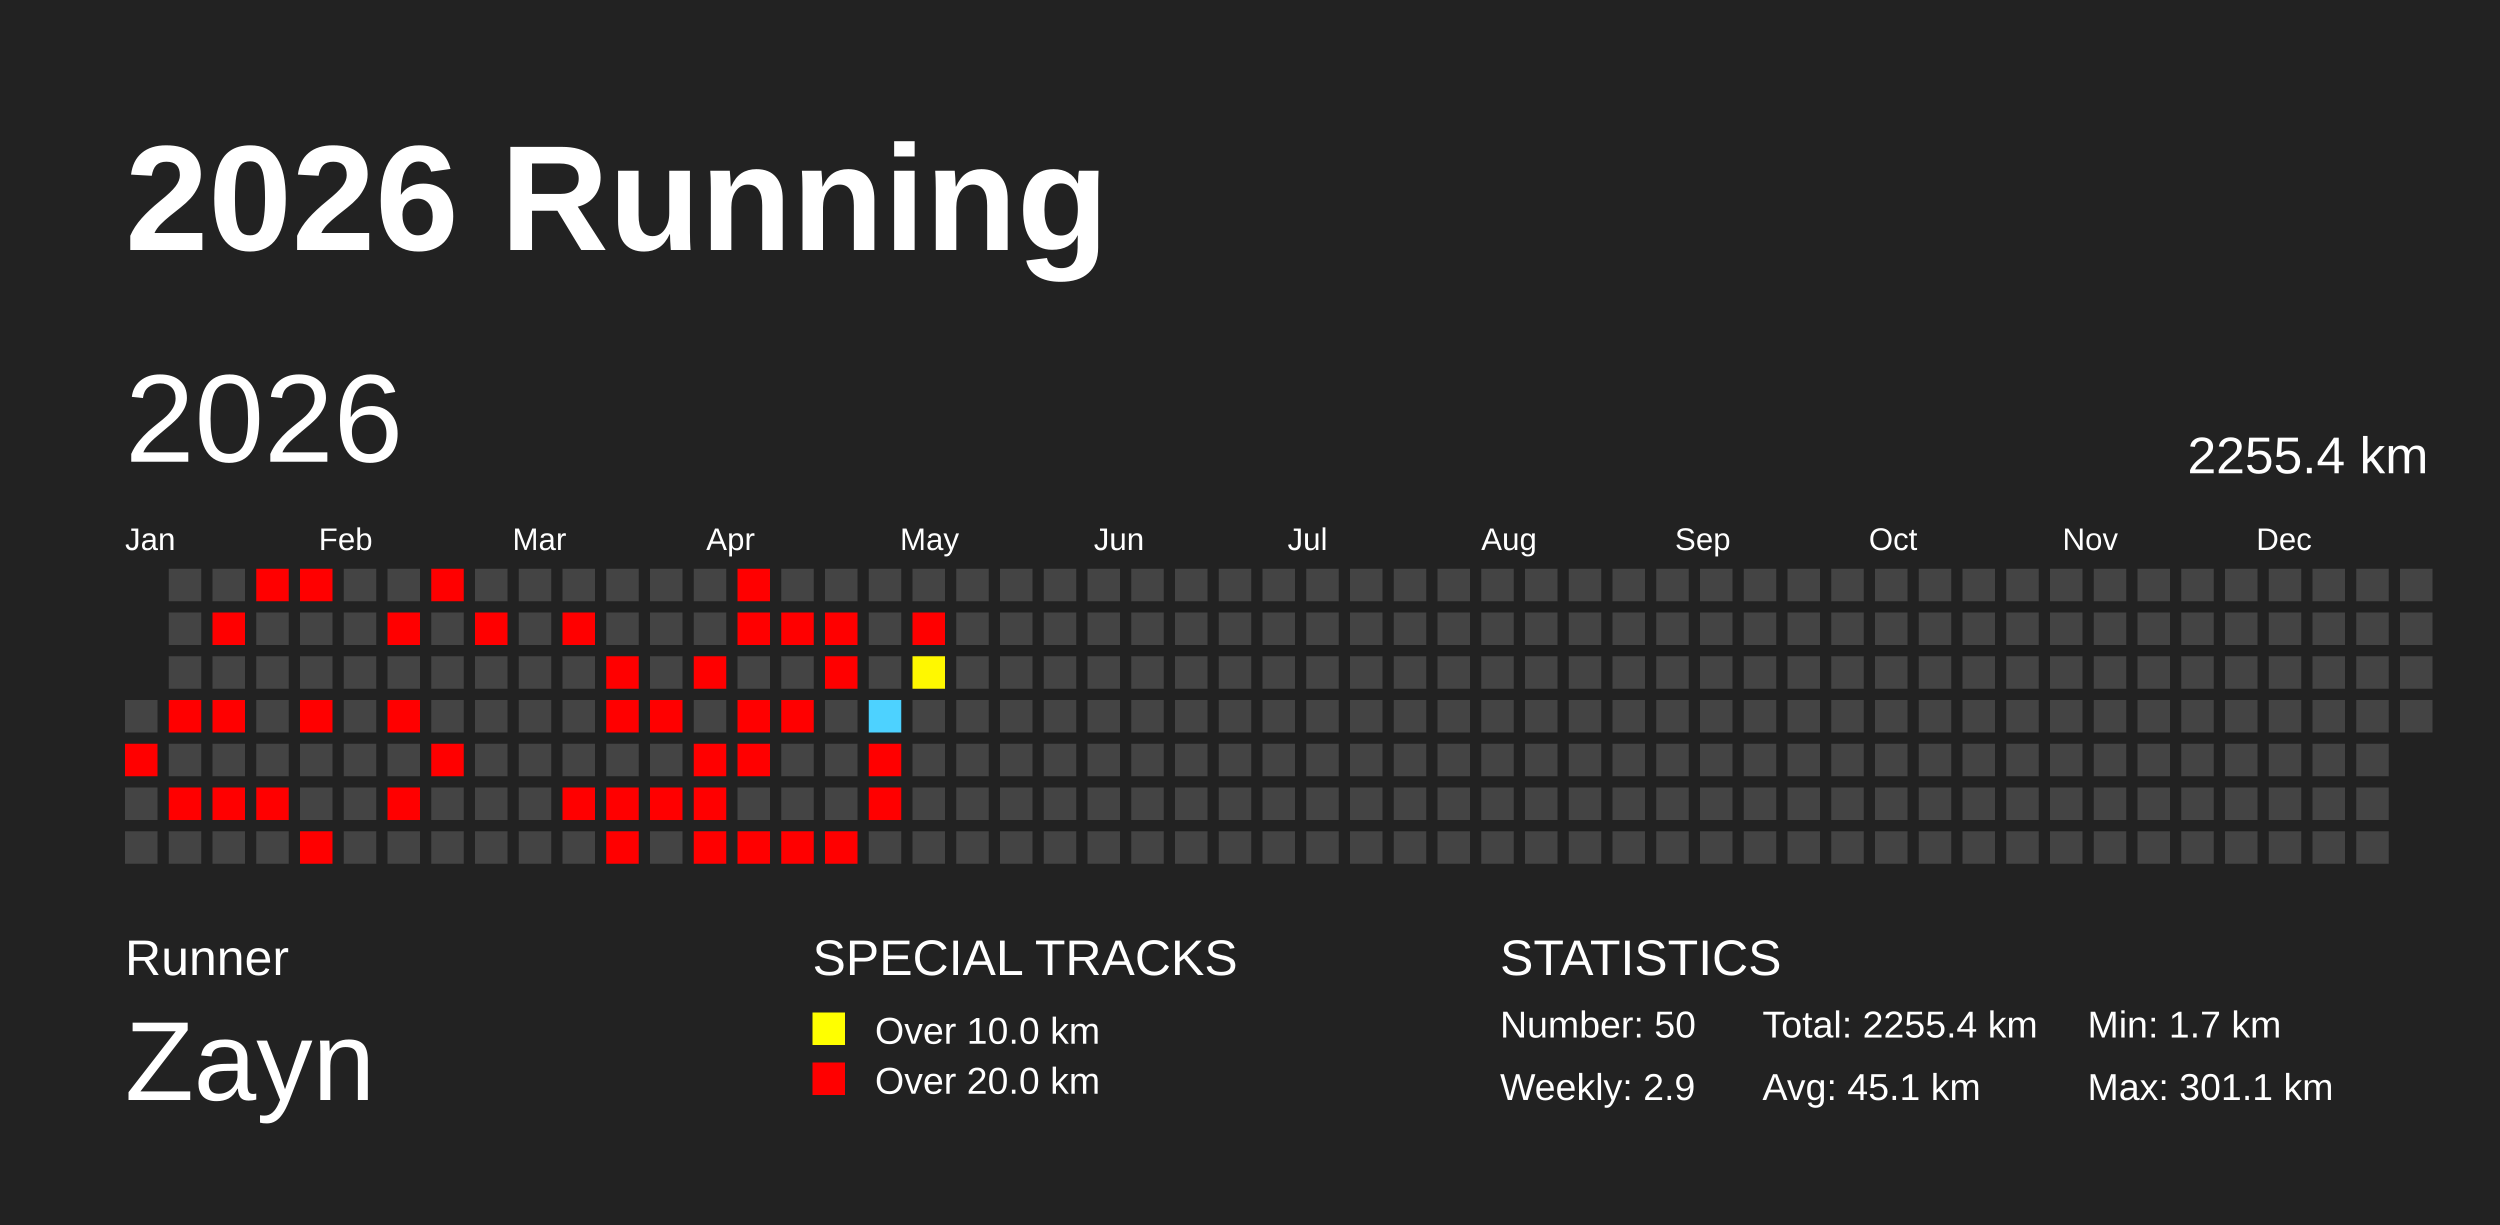
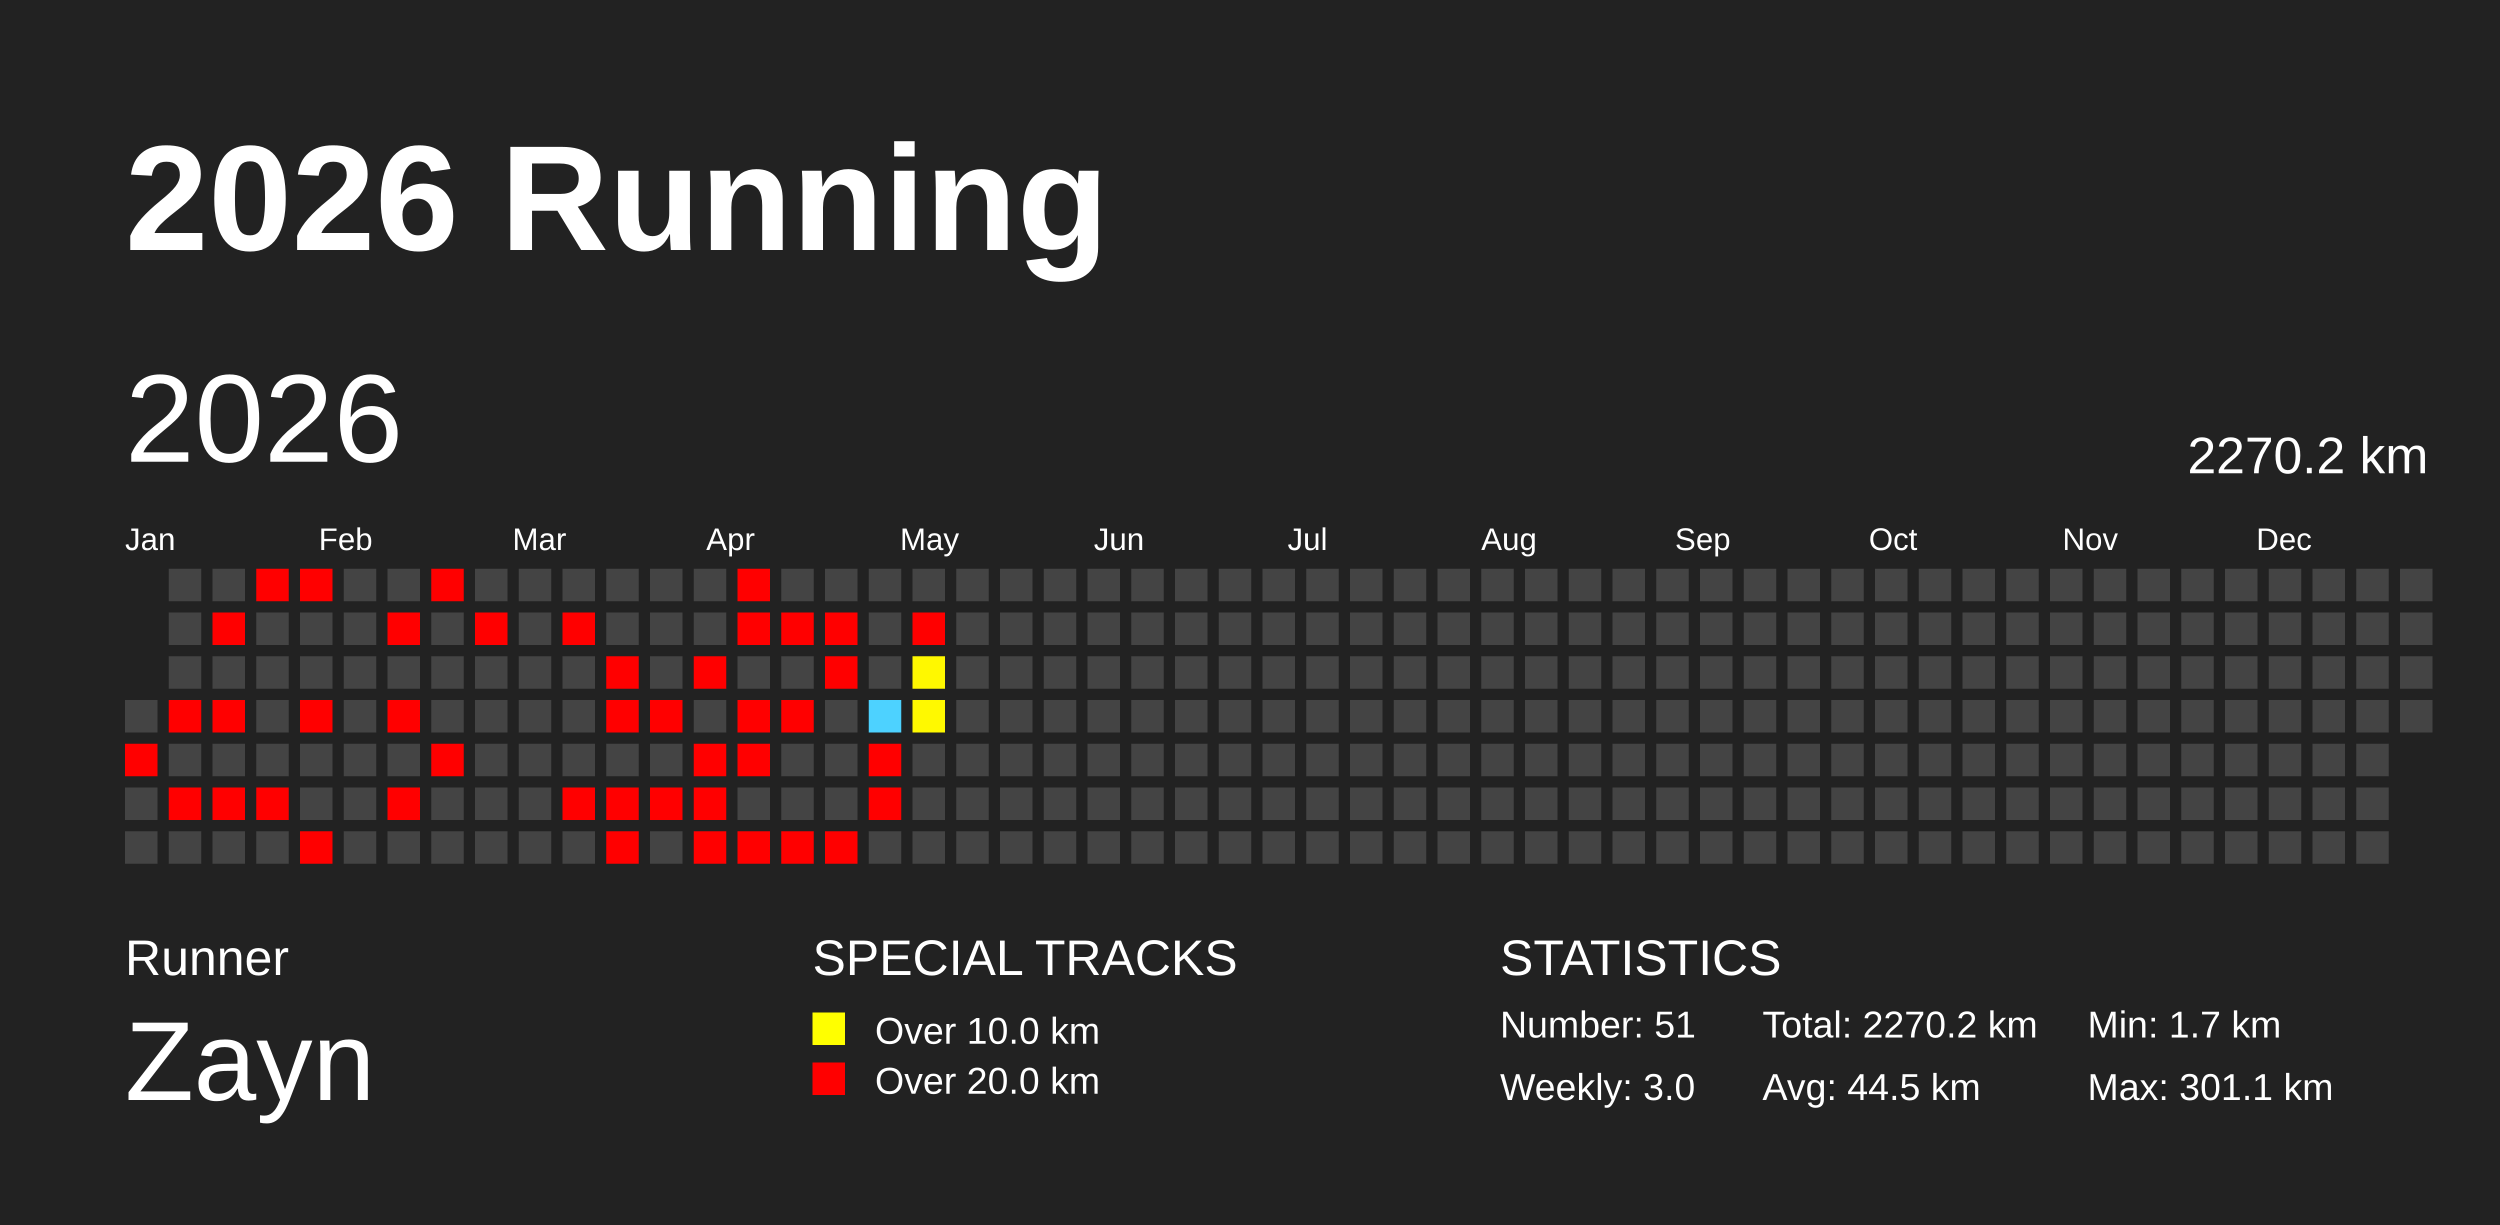
<svg xmlns="http://www.w3.org/2000/svg" baseProfile="full" height="98mm" version="1.1" viewBox="0,0,200,98" width="200mm">
  <defs />
  <rect fill="#222222" height="98" width="200" x="0" y="0" />
  <text fill="#FFFFFF" style="font-size:12px; font-family:Arial; font-weight:bold;" x="10" y="20">2026 Running</text>
  <text fill="#FFFFFF" style="font-size:4px; font-family:Arial" x="10" y="78">Runner</text>
  <text fill="#FFFFFF" style="font-size:9px; font-family:Arial" x="10" y="88">Zayn</text>
  <text fill="#FFFFFF" style="font-size:4px; font-family:Arial" x="65" y="78">SPECIAL TRACKS</text>
  <rect fill="yellow" height="2.6" width="2.6" x="65" y="81" />
  <text fill="#FFFFFF" style="font-size:3px; font-family:Arial" x="70" y="83.5">Over 10.0 km</text>
  <rect fill="red" height="2.6" width="2.6" x="65" y="85" />
  <text fill="#FFFFFF" style="font-size:3px; font-family:Arial" x="70" y="87.5">Over 20.0 km</text>
  <text fill="#FFFFFF" style="font-size:4px; font-family:Arial" x="120" y="78">STATISTICS</text>
-   <text fill="#FFFFFF" style="font-size:3px; font-family:Arial" x="120" y="83">Number: 50</text>
-   <text fill="#FFFFFF" style="font-size:3px; font-family:Arial" x="120" y="88">Weekly: 2.9</text>
-   <text fill="#FFFFFF" style="font-size:3px; font-family:Arial" x="141" y="83">Total: 2255.4 km</text>
-   <text fill="#FFFFFF" style="font-size:3px; font-family:Arial" x="141" y="88">Avg: 45.1 km</text>
+   <text fill="#FFFFFF" style="font-size:3px; font-family:Arial" x="120" y="83">Number: 51</text>
+   <text fill="#FFFFFF" style="font-size:3px; font-family:Arial" x="120" y="88">Weekly: 3.0</text>
+   <text fill="#FFFFFF" style="font-size:3px; font-family:Arial" x="141" y="83">Total: 2270.2 km</text>
+   <text fill="#FFFFFF" style="font-size:3px; font-family:Arial" x="141" y="88">Avg: 44.5 km</text>
  <text fill="#FFFFFF" style="font-size:3px; font-family:Arial" x="167" y="83">Min: 1.7 km</text>
  <text fill="#FFFFFF" style="font-size:3px; font-family:Arial" x="167" y="88">Max: 301.1 km</text>
  <text dominant-baseline="hanging" fill="#FFFFFF" style="font-size:10.0px; font-family:Arial;" x="10" y="30">2026</text>
-   <text dominant-baseline="hanging" fill="#FFFFFF" style="font-size:4.125px; font-family:Arial;" x="175" y="35">2255.4 km</text>
+   <text dominant-baseline="hanging" fill="#FFFFFF" style="font-size:4.125px; font-family:Arial;" x="175" y="35">2270.2 km</text>
  <text fill="#FFFFFF" style="font-size:2.5px; font-family:Arial" x="10.0" y="44">Jan</text>
  <text fill="#FFFFFF" style="font-size:2.5px; font-family:Arial" x="25.5" y="44">Feb</text>
  <text fill="#FFFFFF" style="font-size:2.5px; font-family:Arial" x="41.0" y="44">Mar</text>
  <text fill="#FFFFFF" style="font-size:2.5px; font-family:Arial" x="56.5" y="44">Apr</text>
  <text fill="#FFFFFF" style="font-size:2.5px; font-family:Arial" x="72.0" y="44">May</text>
  <text fill="#FFFFFF" style="font-size:2.5px; font-family:Arial" x="87.5" y="44">Jun</text>
  <text fill="#FFFFFF" style="font-size:2.5px; font-family:Arial" x="103.0" y="44">Jul</text>
  <text fill="#FFFFFF" style="font-size:2.5px; font-family:Arial" x="118.5" y="44">Aug</text>
  <text fill="#FFFFFF" style="font-size:2.5px; font-family:Arial" x="134.0" y="44">Sep</text>
  <text fill="#FFFFFF" style="font-size:2.5px; font-family:Arial" x="149.5" y="44">Oct</text>
  <text fill="#FFFFFF" style="font-size:2.5px; font-family:Arial" x="165.0" y="44">Nov</text>
  <text fill="#FFFFFF" style="font-size:2.5px; font-family:Arial" x="180.5" y="44">Dec</text>
  <rect fill="#444444" height="2.6" width="2.6" x="10.0" y="56.0" />
  <rect fill="red" height="2.6" width="2.6" x="10.0" y="59.5" />
  <rect fill="#444444" height="2.6" width="2.6" x="10.0" y="63.0" />
  <rect fill="#444444" height="2.6" width="2.6" x="10.0" y="66.5" />
  <rect fill="#444444" height="2.6" width="2.6" x="13.5" y="45.5" />
  <rect fill="#444444" height="2.6" width="2.6" x="13.5" y="49.0" />
  <rect fill="#444444" height="2.6" width="2.6" x="13.5" y="52.5" />
  <rect fill="red" height="2.6" width="2.6" x="13.5" y="56.0" />
  <rect fill="#444444" height="2.6" width="2.6" x="13.5" y="59.5" />
  <rect fill="red" height="2.6" width="2.6" x="13.5" y="63.0" />
  <rect fill="#444444" height="2.6" width="2.6" x="13.5" y="66.5" />
  <rect fill="#444444" height="2.6" width="2.6" x="17.0" y="45.5" />
  <rect fill="red" height="2.6" width="2.6" x="17.0" y="49.0" />
  <rect fill="#444444" height="2.6" width="2.6" x="17.0" y="52.5" />
  <rect fill="red" height="2.6" width="2.6" x="17.0" y="56.0" />
  <rect fill="#444444" height="2.6" width="2.6" x="17.0" y="59.5" />
  <rect fill="red" height="2.6" width="2.6" x="17.0" y="63.0" />
  <rect fill="#444444" height="2.6" width="2.6" x="17.0" y="66.5" />
  <rect fill="red" height="2.6" width="2.6" x="20.5" y="45.5" />
  <rect fill="#444444" height="2.6" width="2.6" x="20.5" y="49.0" />
  <rect fill="#444444" height="2.6" width="2.6" x="20.5" y="52.5" />
  <rect fill="#444444" height="2.6" width="2.6" x="20.5" y="56.0" />
  <rect fill="#444444" height="2.6" width="2.6" x="20.5" y="59.5" />
  <rect fill="red" height="2.6" width="2.6" x="20.5" y="63.0" />
  <rect fill="#444444" height="2.6" width="2.6" x="20.5" y="66.5" />
  <rect fill="red" height="2.6" width="2.6" x="24.0" y="45.5" />
  <rect fill="#444444" height="2.6" width="2.6" x="24.0" y="49.0" />
  <rect fill="#444444" height="2.6" width="2.6" x="24.0" y="52.5" />
  <rect fill="red" height="2.6" width="2.6" x="24.0" y="56.0" />
  <rect fill="#444444" height="2.6" width="2.6" x="24.0" y="59.5" />
  <rect fill="#444444" height="2.6" width="2.6" x="24.0" y="63.0" />
  <rect fill="red" height="2.6" width="2.6" x="24.0" y="66.5" />
  <rect fill="#444444" height="2.6" width="2.6" x="27.5" y="45.5" />
  <rect fill="#444444" height="2.6" width="2.6" x="27.5" y="49.0" />
  <rect fill="#444444" height="2.6" width="2.6" x="27.5" y="52.5" />
  <rect fill="#444444" height="2.6" width="2.6" x="27.5" y="56.0" />
  <rect fill="#444444" height="2.6" width="2.6" x="27.5" y="59.5" />
  <rect fill="#444444" height="2.6" width="2.6" x="27.5" y="63.0" />
  <rect fill="#444444" height="2.6" width="2.6" x="27.5" y="66.5" />
  <rect fill="#444444" height="2.6" width="2.6" x="31.0" y="45.5" />
  <rect fill="red" height="2.6" width="2.6" x="31.0" y="49.0" />
  <rect fill="#444444" height="2.6" width="2.6" x="31.0" y="52.5" />
  <rect fill="red" height="2.6" width="2.6" x="31.0" y="56.0" />
  <rect fill="#444444" height="2.6" width="2.6" x="31.0" y="59.5" />
  <rect fill="red" height="2.6" width="2.6" x="31.0" y="63.0" />
  <rect fill="#444444" height="2.6" width="2.6" x="31.0" y="66.5" />
  <rect fill="red" height="2.6" width="2.6" x="34.5" y="45.5" />
  <rect fill="#444444" height="2.6" width="2.6" x="34.5" y="49.0" />
  <rect fill="#444444" height="2.6" width="2.6" x="34.5" y="52.5" />
  <rect fill="#444444" height="2.6" width="2.6" x="34.5" y="56.0" />
  <rect fill="red" height="2.6" width="2.6" x="34.5" y="59.5" />
  <rect fill="#444444" height="2.6" width="2.6" x="34.5" y="63.0" />
  <rect fill="#444444" height="2.6" width="2.6" x="34.5" y="66.5" />
  <rect fill="#444444" height="2.6" width="2.6" x="38.0" y="45.5" />
  <rect fill="red" height="2.6" width="2.6" x="38.0" y="49.0" />
  <rect fill="#444444" height="2.6" width="2.6" x="38.0" y="52.5" />
  <rect fill="#444444" height="2.6" width="2.6" x="38.0" y="56.0" />
  <rect fill="#444444" height="2.6" width="2.6" x="38.0" y="59.5" />
  <rect fill="#444444" height="2.6" width="2.6" x="38.0" y="63.0" />
  <rect fill="#444444" height="2.6" width="2.6" x="38.0" y="66.5" />
  <rect fill="#444444" height="2.6" width="2.6" x="41.5" y="45.5" />
  <rect fill="#444444" height="2.6" width="2.6" x="41.5" y="49.0" />
  <rect fill="#444444" height="2.6" width="2.6" x="41.5" y="52.5" />
  <rect fill="#444444" height="2.6" width="2.6" x="41.5" y="56.0" />
  <rect fill="#444444" height="2.6" width="2.6" x="41.5" y="59.5" />
  <rect fill="#444444" height="2.6" width="2.6" x="41.5" y="63.0" />
  <rect fill="#444444" height="2.6" width="2.6" x="41.5" y="66.5" />
  <rect fill="#444444" height="2.6" width="2.6" x="45.0" y="45.5" />
  <rect fill="red" height="2.6" width="2.6" x="45.0" y="49.0" />
  <rect fill="#444444" height="2.6" width="2.6" x="45.0" y="52.5" />
  <rect fill="#444444" height="2.6" width="2.6" x="45.0" y="56.0" />
  <rect fill="#444444" height="2.6" width="2.6" x="45.0" y="59.5" />
  <rect fill="red" height="2.6" width="2.6" x="45.0" y="63.0" />
  <rect fill="#444444" height="2.6" width="2.6" x="45.0" y="66.5" />
  <rect fill="#444444" height="2.6" width="2.6" x="48.5" y="45.5" />
  <rect fill="#444444" height="2.6" width="2.6" x="48.5" y="49.0" />
  <rect fill="red" height="2.6" width="2.6" x="48.5" y="52.5" />
  <rect fill="red" height="2.6" width="2.6" x="48.5" y="56.0" />
  <rect fill="#444444" height="2.6" width="2.6" x="48.5" y="59.5" />
  <rect fill="red" height="2.6" width="2.6" x="48.5" y="63.0" />
  <rect fill="red" height="2.6" width="2.6" x="48.5" y="66.5" />
  <rect fill="#444444" height="2.6" width="2.6" x="52.0" y="45.5" />
  <rect fill="#444444" height="2.6" width="2.6" x="52.0" y="49.0" />
  <rect fill="#444444" height="2.6" width="2.6" x="52.0" y="52.5" />
  <rect fill="red" height="2.6" width="2.6" x="52.0" y="56.0" />
  <rect fill="#444444" height="2.6" width="2.6" x="52.0" y="59.5" />
  <rect fill="red" height="2.6" width="2.6" x="52.0" y="63.0" />
  <rect fill="#444444" height="2.6" width="2.6" x="52.0" y="66.5" />
  <rect fill="#444444" height="2.6" width="2.6" x="55.5" y="45.5" />
  <rect fill="#444444" height="2.6" width="2.6" x="55.5" y="49.0" />
  <rect fill="red" height="2.6" width="2.6" x="55.5" y="52.5" />
  <rect fill="#444444" height="2.6" width="2.6" x="55.5" y="56.0" />
  <rect fill="red" height="2.6" width="2.6" x="55.5" y="59.5" />
  <rect fill="red" height="2.6" width="2.6" x="55.5" y="63.0" />
  <rect fill="red" height="2.6" width="2.6" x="55.5" y="66.5" />
  <rect fill="red" height="2.6" width="2.6" x="59.0" y="45.5" />
  <rect fill="red" height="2.6" width="2.6" x="59.0" y="49.0" />
  <rect fill="#444444" height="2.6" width="2.6" x="59.0" y="52.5" />
  <rect fill="red" height="2.6" width="2.6" x="59.0" y="56.0" />
  <rect fill="red" height="2.6" width="2.6" x="59.0" y="59.5" />
  <rect fill="#444444" height="2.6" width="2.6" x="59.0" y="63.0" />
  <rect fill="red" height="2.6" width="2.6" x="59.0" y="66.5" />
  <rect fill="#444444" height="2.6" width="2.6" x="62.5" y="45.5" />
  <rect fill="red" height="2.6" width="2.6" x="62.5" y="49.0" />
  <rect fill="#444444" height="2.6" width="2.6" x="62.5" y="52.5" />
  <rect fill="red" height="2.6" width="2.6" x="62.5" y="56.0" />
  <rect fill="#444444" height="2.6" width="2.6" x="62.5" y="59.5" />
  <rect fill="#444444" height="2.6" width="2.6" x="62.5" y="63.0" />
  <rect fill="red" height="2.6" width="2.6" x="62.5" y="66.5" />
  <rect fill="#444444" height="2.6" width="2.6" x="66.0" y="45.5" />
  <rect fill="red" height="2.6" width="2.6" x="66.0" y="49.0" />
  <rect fill="red" height="2.6" width="2.6" x="66.0" y="52.5" />
  <rect fill="#444444" height="2.6" width="2.6" x="66.0" y="56.0" />
  <rect fill="#444444" height="2.6" width="2.6" x="66.0" y="59.5" />
  <rect fill="#444444" height="2.6" width="2.6" x="66.0" y="63.0" />
  <rect fill="red" height="2.6" width="2.6" x="66.0" y="66.5" />
  <rect fill="#444444" height="2.6" width="2.6" x="69.5" y="45.5" />
  <rect fill="#444444" height="2.6" width="2.6" x="69.5" y="49.0" />
  <rect fill="#444444" height="2.6" width="2.6" x="69.5" y="52.5" />
  <rect fill="#4dd2ff" height="2.6" width="2.6" x="69.5" y="56.0" />
  <rect fill="red" height="2.6" width="2.6" x="69.5" y="59.5" />
  <rect fill="red" height="2.6" width="2.6" x="69.5" y="63.0" />
  <rect fill="#444444" height="2.6" width="2.6" x="69.5" y="66.5" />
  <rect fill="#444444" height="2.6" width="2.6" x="73.0" y="45.5" />
  <rect fill="red" height="2.6" width="2.6" x="73.0" y="49.0" />
  <rect fill="#fff800" height="2.6" width="2.6" x="73.0" y="52.5" />
-   <rect fill="#444444" height="2.6" width="2.6" x="73.0" y="56.0" />
+   <rect fill="#fff900" height="2.6" width="2.6" x="73.0" y="56.0" />
  <rect fill="#444444" height="2.6" width="2.6" x="73.0" y="59.5" />
  <rect fill="#444444" height="2.6" width="2.6" x="73.0" y="63.0" />
  <rect fill="#444444" height="2.6" width="2.6" x="73.0" y="66.5" />
  <rect fill="#444444" height="2.6" width="2.6" x="76.5" y="45.5" />
  <rect fill="#444444" height="2.6" width="2.6" x="76.5" y="49.0" />
  <rect fill="#444444" height="2.6" width="2.6" x="76.5" y="52.5" />
  <rect fill="#444444" height="2.6" width="2.6" x="76.5" y="56.0" />
  <rect fill="#444444" height="2.6" width="2.6" x="76.5" y="59.5" />
  <rect fill="#444444" height="2.6" width="2.6" x="76.5" y="63.0" />
  <rect fill="#444444" height="2.6" width="2.6" x="76.5" y="66.5" />
  <rect fill="#444444" height="2.6" width="2.6" x="80.0" y="45.5" />
  <rect fill="#444444" height="2.6" width="2.6" x="80.0" y="49.0" />
  <rect fill="#444444" height="2.6" width="2.6" x="80.0" y="52.5" />
  <rect fill="#444444" height="2.6" width="2.6" x="80.0" y="56.0" />
  <rect fill="#444444" height="2.6" width="2.6" x="80.0" y="59.5" />
  <rect fill="#444444" height="2.6" width="2.6" x="80.0" y="63.0" />
  <rect fill="#444444" height="2.6" width="2.6" x="80.0" y="66.5" />
  <rect fill="#444444" height="2.6" width="2.6" x="83.5" y="45.5" />
  <rect fill="#444444" height="2.6" width="2.6" x="83.5" y="49.0" />
  <rect fill="#444444" height="2.6" width="2.6" x="83.5" y="52.5" />
  <rect fill="#444444" height="2.6" width="2.6" x="83.5" y="56.0" />
  <rect fill="#444444" height="2.6" width="2.6" x="83.5" y="59.5" />
  <rect fill="#444444" height="2.6" width="2.6" x="83.5" y="63.0" />
  <rect fill="#444444" height="2.6" width="2.6" x="83.5" y="66.5" />
  <rect fill="#444444" height="2.6" width="2.6" x="87.0" y="45.5" />
  <rect fill="#444444" height="2.6" width="2.6" x="87.0" y="49.0" />
  <rect fill="#444444" height="2.6" width="2.6" x="87.0" y="52.5" />
  <rect fill="#444444" height="2.6" width="2.6" x="87.0" y="56.0" />
  <rect fill="#444444" height="2.6" width="2.6" x="87.0" y="59.5" />
  <rect fill="#444444" height="2.6" width="2.6" x="87.0" y="63.0" />
  <rect fill="#444444" height="2.6" width="2.6" x="87.0" y="66.5" />
  <rect fill="#444444" height="2.6" width="2.6" x="90.5" y="45.5" />
  <rect fill="#444444" height="2.6" width="2.6" x="90.5" y="49.0" />
  <rect fill="#444444" height="2.6" width="2.6" x="90.5" y="52.5" />
  <rect fill="#444444" height="2.6" width="2.6" x="90.5" y="56.0" />
  <rect fill="#444444" height="2.6" width="2.6" x="90.5" y="59.5" />
  <rect fill="#444444" height="2.6" width="2.6" x="90.5" y="63.0" />
  <rect fill="#444444" height="2.6" width="2.6" x="90.5" y="66.5" />
  <rect fill="#444444" height="2.6" width="2.6" x="94.0" y="45.5" />
  <rect fill="#444444" height="2.6" width="2.6" x="94.0" y="49.0" />
  <rect fill="#444444" height="2.6" width="2.6" x="94.0" y="52.5" />
  <rect fill="#444444" height="2.6" width="2.6" x="94.0" y="56.0" />
  <rect fill="#444444" height="2.6" width="2.6" x="94.0" y="59.5" />
  <rect fill="#444444" height="2.6" width="2.6" x="94.0" y="63.0" />
  <rect fill="#444444" height="2.6" width="2.6" x="94.0" y="66.5" />
  <rect fill="#444444" height="2.6" width="2.6" x="97.5" y="45.5" />
  <rect fill="#444444" height="2.6" width="2.6" x="97.5" y="49.0" />
  <rect fill="#444444" height="2.6" width="2.6" x="97.5" y="52.5" />
  <rect fill="#444444" height="2.6" width="2.6" x="97.5" y="56.0" />
  <rect fill="#444444" height="2.6" width="2.6" x="97.5" y="59.5" />
  <rect fill="#444444" height="2.6" width="2.6" x="97.5" y="63.0" />
  <rect fill="#444444" height="2.6" width="2.6" x="97.5" y="66.5" />
  <rect fill="#444444" height="2.6" width="2.6" x="101.0" y="45.5" />
  <rect fill="#444444" height="2.6" width="2.6" x="101.0" y="49.0" />
  <rect fill="#444444" height="2.6" width="2.6" x="101.0" y="52.5" />
  <rect fill="#444444" height="2.6" width="2.6" x="101.0" y="56.0" />
  <rect fill="#444444" height="2.6" width="2.6" x="101.0" y="59.5" />
  <rect fill="#444444" height="2.6" width="2.6" x="101.0" y="63.0" />
  <rect fill="#444444" height="2.6" width="2.6" x="101.0" y="66.5" />
  <rect fill="#444444" height="2.6" width="2.6" x="104.5" y="45.5" />
  <rect fill="#444444" height="2.6" width="2.6" x="104.5" y="49.0" />
  <rect fill="#444444" height="2.6" width="2.6" x="104.5" y="52.5" />
  <rect fill="#444444" height="2.6" width="2.6" x="104.5" y="56.0" />
  <rect fill="#444444" height="2.6" width="2.6" x="104.5" y="59.5" />
  <rect fill="#444444" height="2.6" width="2.6" x="104.5" y="63.0" />
  <rect fill="#444444" height="2.6" width="2.6" x="104.5" y="66.5" />
  <rect fill="#444444" height="2.6" width="2.6" x="108.0" y="45.5" />
  <rect fill="#444444" height="2.6" width="2.6" x="108.0" y="49.0" />
  <rect fill="#444444" height="2.6" width="2.6" x="108.0" y="52.5" />
  <rect fill="#444444" height="2.6" width="2.6" x="108.0" y="56.0" />
  <rect fill="#444444" height="2.6" width="2.6" x="108.0" y="59.5" />
  <rect fill="#444444" height="2.6" width="2.6" x="108.0" y="63.0" />
  <rect fill="#444444" height="2.6" width="2.6" x="108.0" y="66.5" />
  <rect fill="#444444" height="2.6" width="2.6" x="111.5" y="45.5" />
  <rect fill="#444444" height="2.6" width="2.6" x="111.5" y="49.0" />
  <rect fill="#444444" height="2.6" width="2.6" x="111.5" y="52.5" />
  <rect fill="#444444" height="2.6" width="2.6" x="111.5" y="56.0" />
  <rect fill="#444444" height="2.6" width="2.6" x="111.5" y="59.5" />
  <rect fill="#444444" height="2.6" width="2.6" x="111.5" y="63.0" />
  <rect fill="#444444" height="2.6" width="2.6" x="111.5" y="66.5" />
  <rect fill="#444444" height="2.6" width="2.6" x="115.0" y="45.5" />
  <rect fill="#444444" height="2.6" width="2.6" x="115.0" y="49.0" />
  <rect fill="#444444" height="2.6" width="2.6" x="115.0" y="52.5" />
  <rect fill="#444444" height="2.6" width="2.6" x="115.0" y="56.0" />
  <rect fill="#444444" height="2.6" width="2.6" x="115.0" y="59.5" />
  <rect fill="#444444" height="2.6" width="2.6" x="115.0" y="63.0" />
  <rect fill="#444444" height="2.6" width="2.6" x="115.0" y="66.5" />
  <rect fill="#444444" height="2.6" width="2.6" x="118.5" y="45.5" />
  <rect fill="#444444" height="2.6" width="2.6" x="118.5" y="49.0" />
  <rect fill="#444444" height="2.6" width="2.6" x="118.5" y="52.5" />
  <rect fill="#444444" height="2.6" width="2.6" x="118.5" y="56.0" />
  <rect fill="#444444" height="2.6" width="2.6" x="118.5" y="59.5" />
  <rect fill="#444444" height="2.6" width="2.6" x="118.5" y="63.0" />
  <rect fill="#444444" height="2.6" width="2.6" x="118.5" y="66.5" />
  <rect fill="#444444" height="2.6" width="2.6" x="122.0" y="45.5" />
  <rect fill="#444444" height="2.6" width="2.6" x="122.0" y="49.0" />
  <rect fill="#444444" height="2.6" width="2.6" x="122.0" y="52.5" />
  <rect fill="#444444" height="2.6" width="2.6" x="122.0" y="56.0" />
  <rect fill="#444444" height="2.6" width="2.6" x="122.0" y="59.5" />
  <rect fill="#444444" height="2.6" width="2.6" x="122.0" y="63.0" />
  <rect fill="#444444" height="2.6" width="2.6" x="122.0" y="66.5" />
  <rect fill="#444444" height="2.6" width="2.6" x="125.5" y="45.5" />
  <rect fill="#444444" height="2.6" width="2.6" x="125.5" y="49.0" />
  <rect fill="#444444" height="2.6" width="2.6" x="125.5" y="52.5" />
  <rect fill="#444444" height="2.6" width="2.6" x="125.5" y="56.0" />
  <rect fill="#444444" height="2.6" width="2.6" x="125.5" y="59.5" />
  <rect fill="#444444" height="2.6" width="2.6" x="125.5" y="63.0" />
  <rect fill="#444444" height="2.6" width="2.6" x="125.5" y="66.5" />
  <rect fill="#444444" height="2.6" width="2.6" x="129.0" y="45.5" />
  <rect fill="#444444" height="2.6" width="2.6" x="129.0" y="49.0" />
  <rect fill="#444444" height="2.6" width="2.6" x="129.0" y="52.5" />
  <rect fill="#444444" height="2.6" width="2.6" x="129.0" y="56.0" />
  <rect fill="#444444" height="2.6" width="2.6" x="129.0" y="59.5" />
  <rect fill="#444444" height="2.6" width="2.6" x="129.0" y="63.0" />
  <rect fill="#444444" height="2.6" width="2.6" x="129.0" y="66.5" />
  <rect fill="#444444" height="2.6" width="2.6" x="132.5" y="45.5" />
  <rect fill="#444444" height="2.6" width="2.6" x="132.5" y="49.0" />
  <rect fill="#444444" height="2.6" width="2.6" x="132.5" y="52.5" />
  <rect fill="#444444" height="2.6" width="2.6" x="132.5" y="56.0" />
  <rect fill="#444444" height="2.6" width="2.6" x="132.5" y="59.5" />
  <rect fill="#444444" height="2.6" width="2.6" x="132.5" y="63.0" />
  <rect fill="#444444" height="2.6" width="2.6" x="132.5" y="66.5" />
  <rect fill="#444444" height="2.6" width="2.6" x="136.0" y="45.5" />
  <rect fill="#444444" height="2.6" width="2.6" x="136.0" y="49.0" />
  <rect fill="#444444" height="2.6" width="2.6" x="136.0" y="52.5" />
  <rect fill="#444444" height="2.6" width="2.6" x="136.0" y="56.0" />
  <rect fill="#444444" height="2.6" width="2.6" x="136.0" y="59.5" />
  <rect fill="#444444" height="2.6" width="2.6" x="136.0" y="63.0" />
  <rect fill="#444444" height="2.6" width="2.6" x="136.0" y="66.5" />
  <rect fill="#444444" height="2.6" width="2.6" x="139.5" y="45.5" />
  <rect fill="#444444" height="2.6" width="2.6" x="139.5" y="49.0" />
  <rect fill="#444444" height="2.6" width="2.6" x="139.5" y="52.5" />
  <rect fill="#444444" height="2.6" width="2.6" x="139.5" y="56.0" />
  <rect fill="#444444" height="2.6" width="2.6" x="139.5" y="59.5" />
  <rect fill="#444444" height="2.6" width="2.6" x="139.5" y="63.0" />
  <rect fill="#444444" height="2.6" width="2.6" x="139.5" y="66.5" />
  <rect fill="#444444" height="2.6" width="2.6" x="143.0" y="45.5" />
  <rect fill="#444444" height="2.6" width="2.6" x="143.0" y="49.0" />
  <rect fill="#444444" height="2.6" width="2.6" x="143.0" y="52.5" />
  <rect fill="#444444" height="2.6" width="2.6" x="143.0" y="56.0" />
  <rect fill="#444444" height="2.6" width="2.6" x="143.0" y="59.5" />
  <rect fill="#444444" height="2.6" width="2.6" x="143.0" y="63.0" />
  <rect fill="#444444" height="2.6" width="2.6" x="143.0" y="66.5" />
  <rect fill="#444444" height="2.6" width="2.6" x="146.5" y="45.5" />
  <rect fill="#444444" height="2.6" width="2.6" x="146.5" y="49.0" />
  <rect fill="#444444" height="2.6" width="2.6" x="146.5" y="52.5" />
  <rect fill="#444444" height="2.6" width="2.6" x="146.5" y="56.0" />
  <rect fill="#444444" height="2.6" width="2.6" x="146.5" y="59.5" />
  <rect fill="#444444" height="2.6" width="2.6" x="146.5" y="63.0" />
  <rect fill="#444444" height="2.6" width="2.6" x="146.5" y="66.5" />
  <rect fill="#444444" height="2.6" width="2.6" x="150.0" y="45.5" />
  <rect fill="#444444" height="2.6" width="2.6" x="150.0" y="49.0" />
  <rect fill="#444444" height="2.6" width="2.6" x="150.0" y="52.5" />
  <rect fill="#444444" height="2.6" width="2.6" x="150.0" y="56.0" />
  <rect fill="#444444" height="2.6" width="2.6" x="150.0" y="59.5" />
  <rect fill="#444444" height="2.6" width="2.6" x="150.0" y="63.0" />
  <rect fill="#444444" height="2.6" width="2.6" x="150.0" y="66.5" />
  <rect fill="#444444" height="2.6" width="2.6" x="153.5" y="45.5" />
  <rect fill="#444444" height="2.6" width="2.6" x="153.5" y="49.0" />
  <rect fill="#444444" height="2.6" width="2.6" x="153.5" y="52.5" />
  <rect fill="#444444" height="2.6" width="2.6" x="153.5" y="56.0" />
  <rect fill="#444444" height="2.6" width="2.6" x="153.5" y="59.5" />
  <rect fill="#444444" height="2.6" width="2.6" x="153.5" y="63.0" />
  <rect fill="#444444" height="2.6" width="2.6" x="153.5" y="66.5" />
  <rect fill="#444444" height="2.6" width="2.6" x="157.0" y="45.5" />
  <rect fill="#444444" height="2.6" width="2.6" x="157.0" y="49.0" />
  <rect fill="#444444" height="2.6" width="2.6" x="157.0" y="52.5" />
  <rect fill="#444444" height="2.6" width="2.6" x="157.0" y="56.0" />
  <rect fill="#444444" height="2.6" width="2.6" x="157.0" y="59.5" />
  <rect fill="#444444" height="2.6" width="2.6" x="157.0" y="63.0" />
  <rect fill="#444444" height="2.6" width="2.6" x="157.0" y="66.5" />
  <rect fill="#444444" height="2.6" width="2.6" x="160.5" y="45.5" />
  <rect fill="#444444" height="2.6" width="2.6" x="160.5" y="49.0" />
  <rect fill="#444444" height="2.6" width="2.6" x="160.5" y="52.5" />
  <rect fill="#444444" height="2.6" width="2.6" x="160.5" y="56.0" />
  <rect fill="#444444" height="2.6" width="2.6" x="160.5" y="59.5" />
  <rect fill="#444444" height="2.6" width="2.6" x="160.5" y="63.0" />
  <rect fill="#444444" height="2.6" width="2.6" x="160.5" y="66.5" />
  <rect fill="#444444" height="2.6" width="2.6" x="164.0" y="45.5" />
  <rect fill="#444444" height="2.6" width="2.6" x="164.0" y="49.0" />
  <rect fill="#444444" height="2.6" width="2.6" x="164.0" y="52.5" />
  <rect fill="#444444" height="2.6" width="2.6" x="164.0" y="56.0" />
  <rect fill="#444444" height="2.6" width="2.6" x="164.0" y="59.5" />
  <rect fill="#444444" height="2.6" width="2.6" x="164.0" y="63.0" />
  <rect fill="#444444" height="2.6" width="2.6" x="164.0" y="66.5" />
  <rect fill="#444444" height="2.6" width="2.6" x="167.5" y="45.5" />
  <rect fill="#444444" height="2.6" width="2.6" x="167.5" y="49.0" />
  <rect fill="#444444" height="2.6" width="2.6" x="167.5" y="52.5" />
  <rect fill="#444444" height="2.6" width="2.6" x="167.5" y="56.0" />
  <rect fill="#444444" height="2.6" width="2.6" x="167.5" y="59.5" />
  <rect fill="#444444" height="2.6" width="2.6" x="167.5" y="63.0" />
  <rect fill="#444444" height="2.6" width="2.6" x="167.5" y="66.5" />
  <rect fill="#444444" height="2.6" width="2.6" x="171.0" y="45.5" />
  <rect fill="#444444" height="2.6" width="2.6" x="171.0" y="49.0" />
  <rect fill="#444444" height="2.6" width="2.6" x="171.0" y="52.5" />
  <rect fill="#444444" height="2.6" width="2.6" x="171.0" y="56.0" />
  <rect fill="#444444" height="2.6" width="2.6" x="171.0" y="59.5" />
  <rect fill="#444444" height="2.6" width="2.6" x="171.0" y="63.0" />
  <rect fill="#444444" height="2.6" width="2.6" x="171.0" y="66.5" />
  <rect fill="#444444" height="2.6" width="2.6" x="174.5" y="45.5" />
  <rect fill="#444444" height="2.6" width="2.6" x="174.5" y="49.0" />
  <rect fill="#444444" height="2.6" width="2.6" x="174.5" y="52.5" />
  <rect fill="#444444" height="2.6" width="2.6" x="174.5" y="56.0" />
  <rect fill="#444444" height="2.6" width="2.6" x="174.5" y="59.5" />
  <rect fill="#444444" height="2.6" width="2.6" x="174.5" y="63.0" />
  <rect fill="#444444" height="2.6" width="2.6" x="174.5" y="66.5" />
  <rect fill="#444444" height="2.6" width="2.6" x="178.0" y="45.5" />
  <rect fill="#444444" height="2.6" width="2.6" x="178.0" y="49.0" />
  <rect fill="#444444" height="2.6" width="2.6" x="178.0" y="52.5" />
  <rect fill="#444444" height="2.6" width="2.6" x="178.0" y="56.0" />
  <rect fill="#444444" height="2.6" width="2.6" x="178.0" y="59.5" />
  <rect fill="#444444" height="2.6" width="2.6" x="178.0" y="63.0" />
  <rect fill="#444444" height="2.6" width="2.6" x="178.0" y="66.5" />
  <rect fill="#444444" height="2.6" width="2.6" x="181.5" y="45.5" />
  <rect fill="#444444" height="2.6" width="2.6" x="181.5" y="49.0" />
  <rect fill="#444444" height="2.6" width="2.6" x="181.5" y="52.5" />
  <rect fill="#444444" height="2.6" width="2.6" x="181.5" y="56.0" />
  <rect fill="#444444" height="2.6" width="2.6" x="181.5" y="59.5" />
  <rect fill="#444444" height="2.6" width="2.6" x="181.5" y="63.0" />
  <rect fill="#444444" height="2.6" width="2.6" x="181.5" y="66.5" />
  <rect fill="#444444" height="2.6" width="2.6" x="185.0" y="45.5" />
  <rect fill="#444444" height="2.6" width="2.6" x="185.0" y="49.0" />
  <rect fill="#444444" height="2.6" width="2.6" x="185.0" y="52.5" />
  <rect fill="#444444" height="2.6" width="2.6" x="185.0" y="56.0" />
  <rect fill="#444444" height="2.6" width="2.6" x="185.0" y="59.5" />
  <rect fill="#444444" height="2.6" width="2.6" x="185.0" y="63.0" />
  <rect fill="#444444" height="2.6" width="2.6" x="185.0" y="66.5" />
  <rect fill="#444444" height="2.6" width="2.6" x="188.5" y="45.5" />
  <rect fill="#444444" height="2.6" width="2.6" x="188.5" y="49.0" />
  <rect fill="#444444" height="2.6" width="2.6" x="188.5" y="52.5" />
  <rect fill="#444444" height="2.6" width="2.6" x="188.5" y="56.0" />
  <rect fill="#444444" height="2.6" width="2.6" x="188.5" y="59.5" />
  <rect fill="#444444" height="2.6" width="2.6" x="188.5" y="63.0" />
  <rect fill="#444444" height="2.6" width="2.6" x="188.5" y="66.5" />
  <rect fill="#444444" height="2.6" width="2.6" x="192.0" y="45.5" />
  <rect fill="#444444" height="2.6" width="2.6" x="192.0" y="49.0" />
  <rect fill="#444444" height="2.6" width="2.6" x="192.0" y="52.5" />
  <rect fill="#444444" height="2.6" width="2.6" x="192.0" y="56.0" />
</svg>
